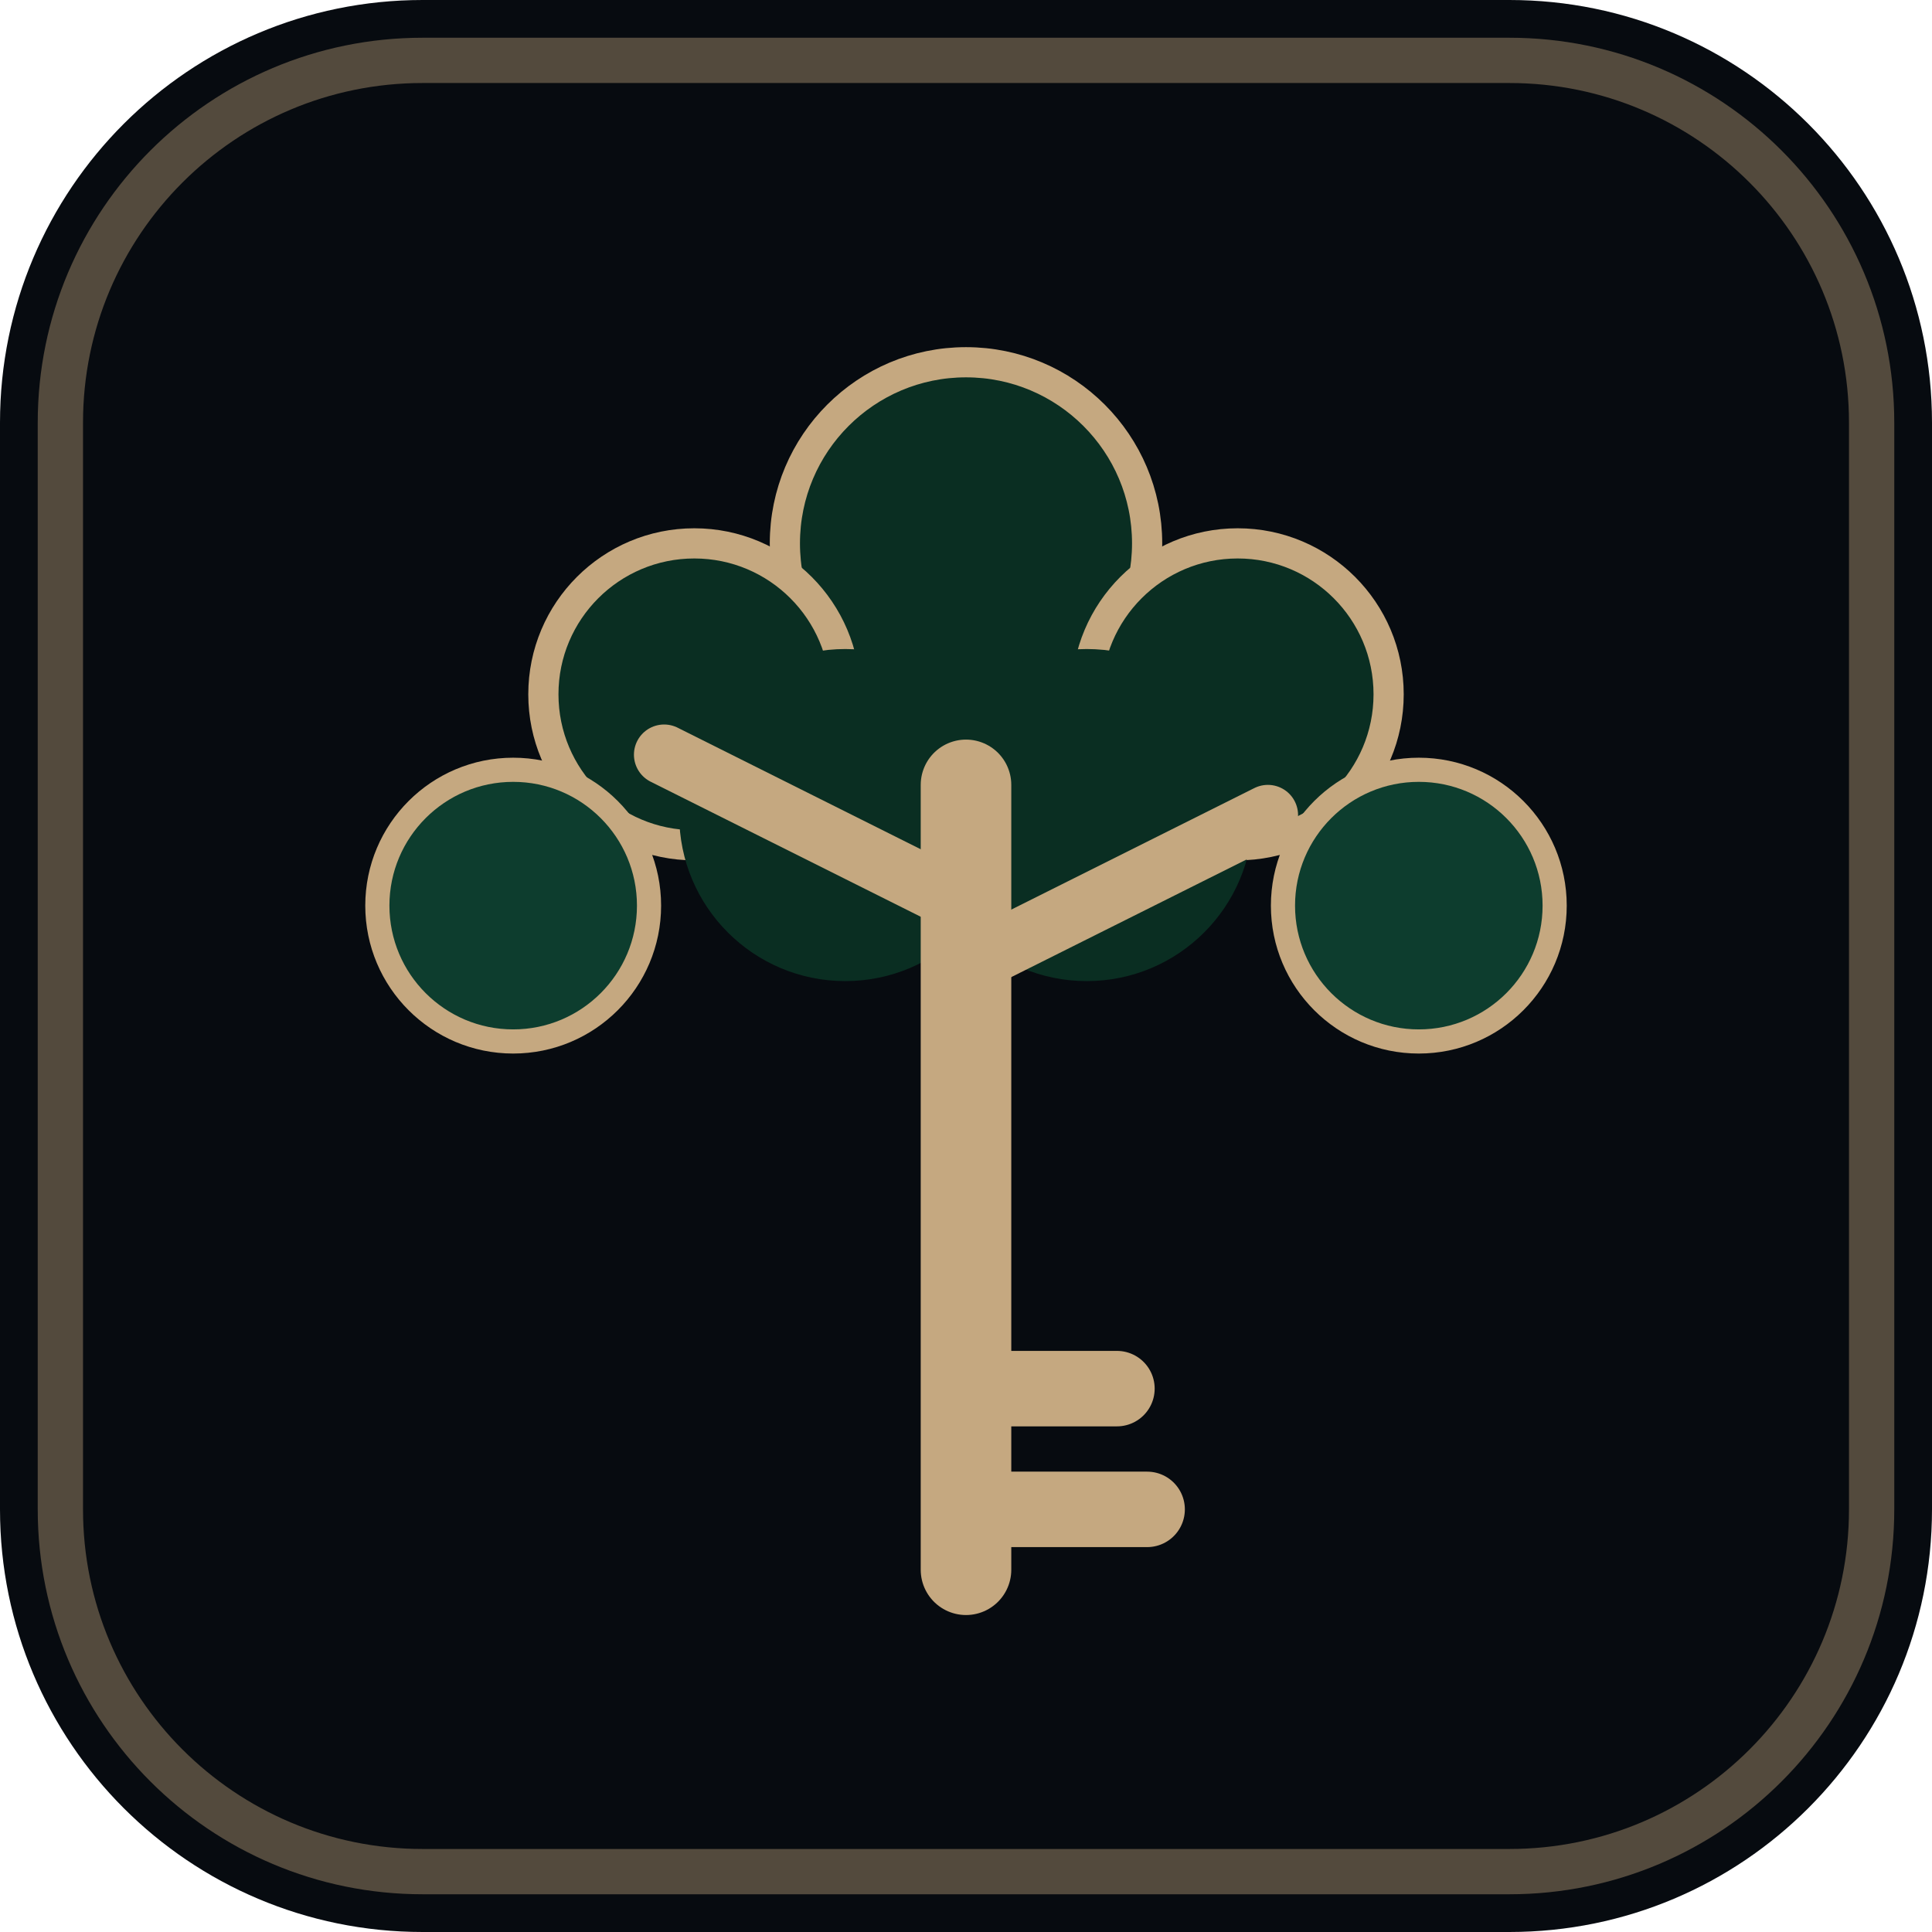
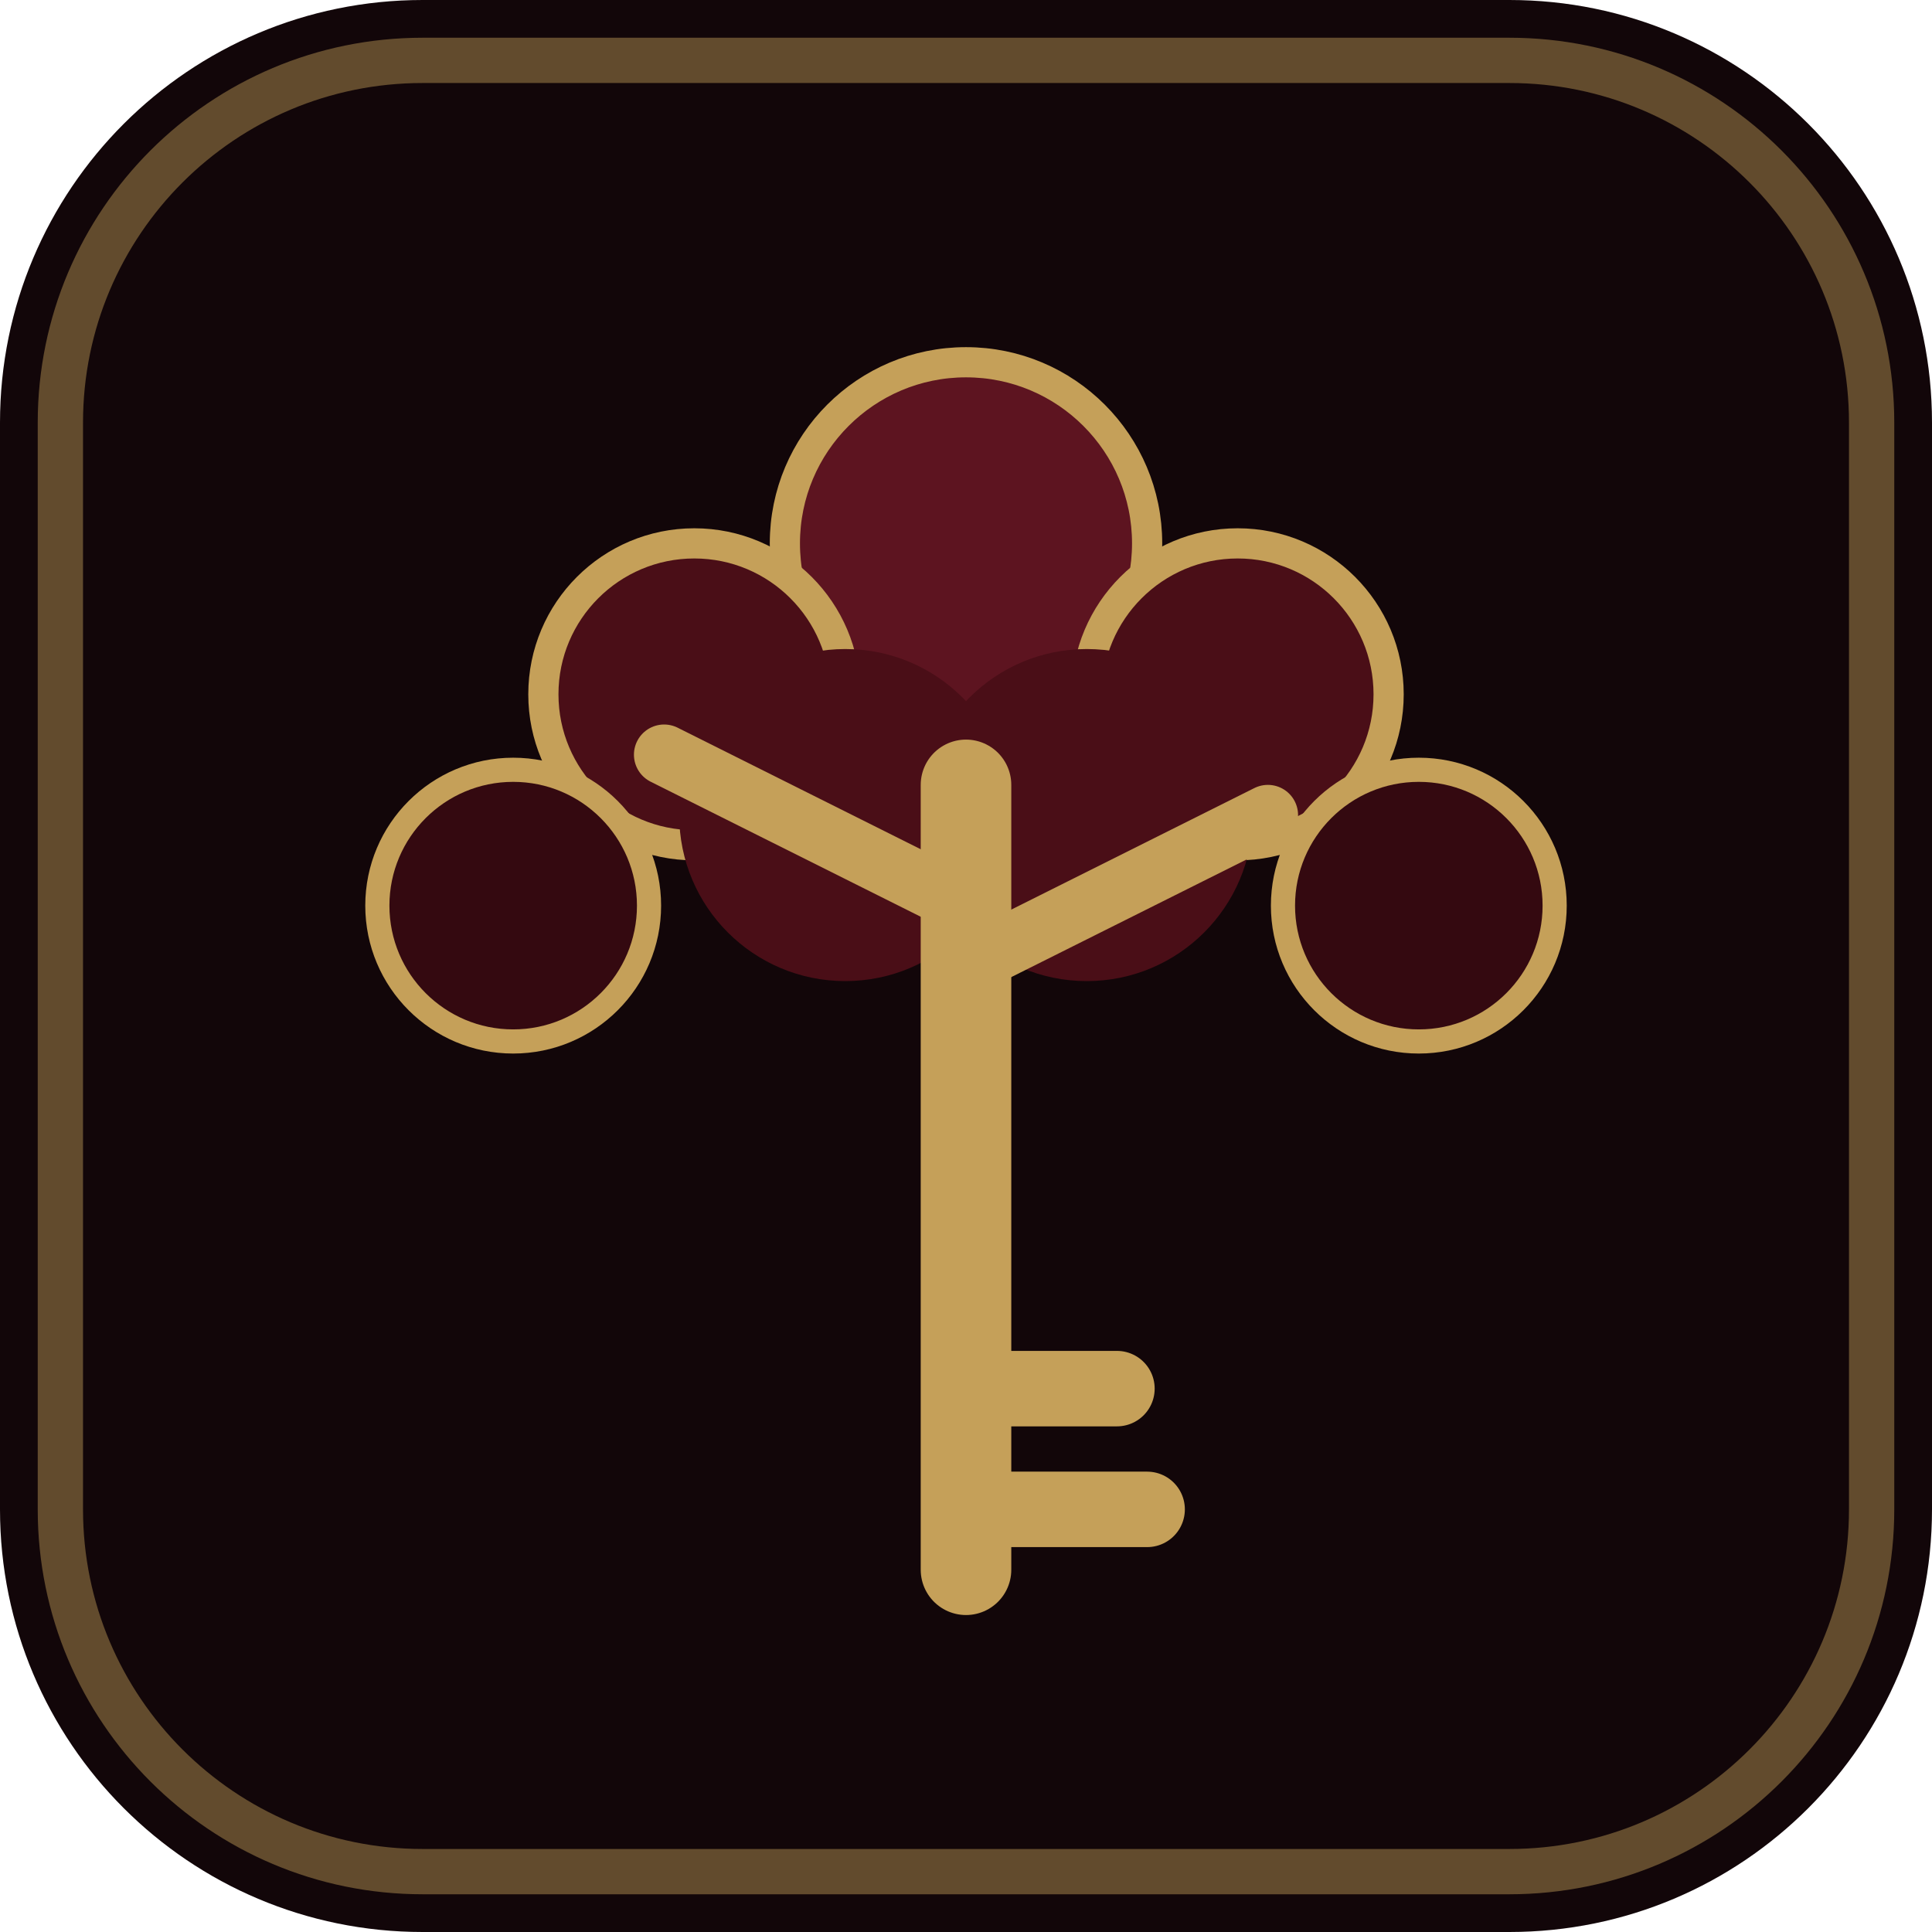
<svg xmlns="http://www.w3.org/2000/svg" viewBox="0 0 64 64">
-   <rect width="64" height="64" rx="14" fill="#070b10" />
-   <rect x="2" y="2" width="60" height="60" rx="12" fill="none" stroke="#c5a880" stroke-width="1.5" stroke-opacity="0.4" />
-   <circle cx="32" cy="18" r="6" fill="#0a2e22" stroke="#c5a880" stroke-width="1" />
-   <circle cx="23" cy="23" r="5" fill="#0a2e22" stroke="#c5a880" stroke-width="1" />
-   <circle cx="41" cy="23" r="5" fill="#0a2e22" stroke="#c5a880" stroke-width="1" />
-   <circle cx="17" cy="30" r="4.5" fill="#0d3d2e" stroke="#c5a880" stroke-width="0.8" />
-   <circle cx="47" cy="30" r="4.5" fill="#0d3d2e" stroke="#c5a880" stroke-width="0.8" />
-   <circle cx="28" cy="27" r="5.5" fill="#0a2e22" />
-   <circle cx="36" cy="27" r="5.5" fill="#0a2e22" />
-   <path d="M32 26 L32 52" stroke="#c5a880" stroke-width="3" stroke-linecap="round" />
-   <path d="M32 30 L22 25 M32 32 L42 27" stroke="#c5a880" stroke-width="2" stroke-linecap="round" />
-   <path d="M32 46 L37 46 M32 50 L38 50" stroke="#c5a880" stroke-width="2.5" stroke-linecap="round" />
+   <rect width="64" height="64" rx="14" fill="#120609" />
+   <rect x="2" y="2" width="60" height="60" rx="12" fill="none" stroke="#c5a059" stroke-width="1.5" stroke-opacity="0.45" />
+   <circle cx="32" cy="18" r="6" fill="#5d1420" stroke="#c5a059" stroke-width="1" />
+   <circle cx="23" cy="23" r="5" fill="#4a0e17" stroke="#c5a059" stroke-width="1" />
+   <circle cx="41" cy="23" r="5" fill="#4a0e17" stroke="#c5a059" stroke-width="1" />
+   <circle cx="17" cy="30" r="4.5" fill="#340910" stroke="#c5a059" stroke-width="0.8" />
+   <circle cx="47" cy="30" r="4.5" fill="#340910" stroke="#c5a059" stroke-width="0.8" />
+   <circle cx="28" cy="27" r="5.5" fill="#4a0e17" />
+   <circle cx="36" cy="27" r="5.5" fill="#4a0e17" />
+   <path d="M32 26 L32 52" stroke="#c5a059" stroke-width="3" stroke-linecap="round" />
+   <path d="M32 30 L22 25 M32 32 L42 27" stroke="#c5a059" stroke-width="2" stroke-linecap="round" />
+   <path d="M32 46 L37 46 M32 50 L38 50" stroke="#c5a059" stroke-width="2.5" stroke-linecap="round" />
</svg>
